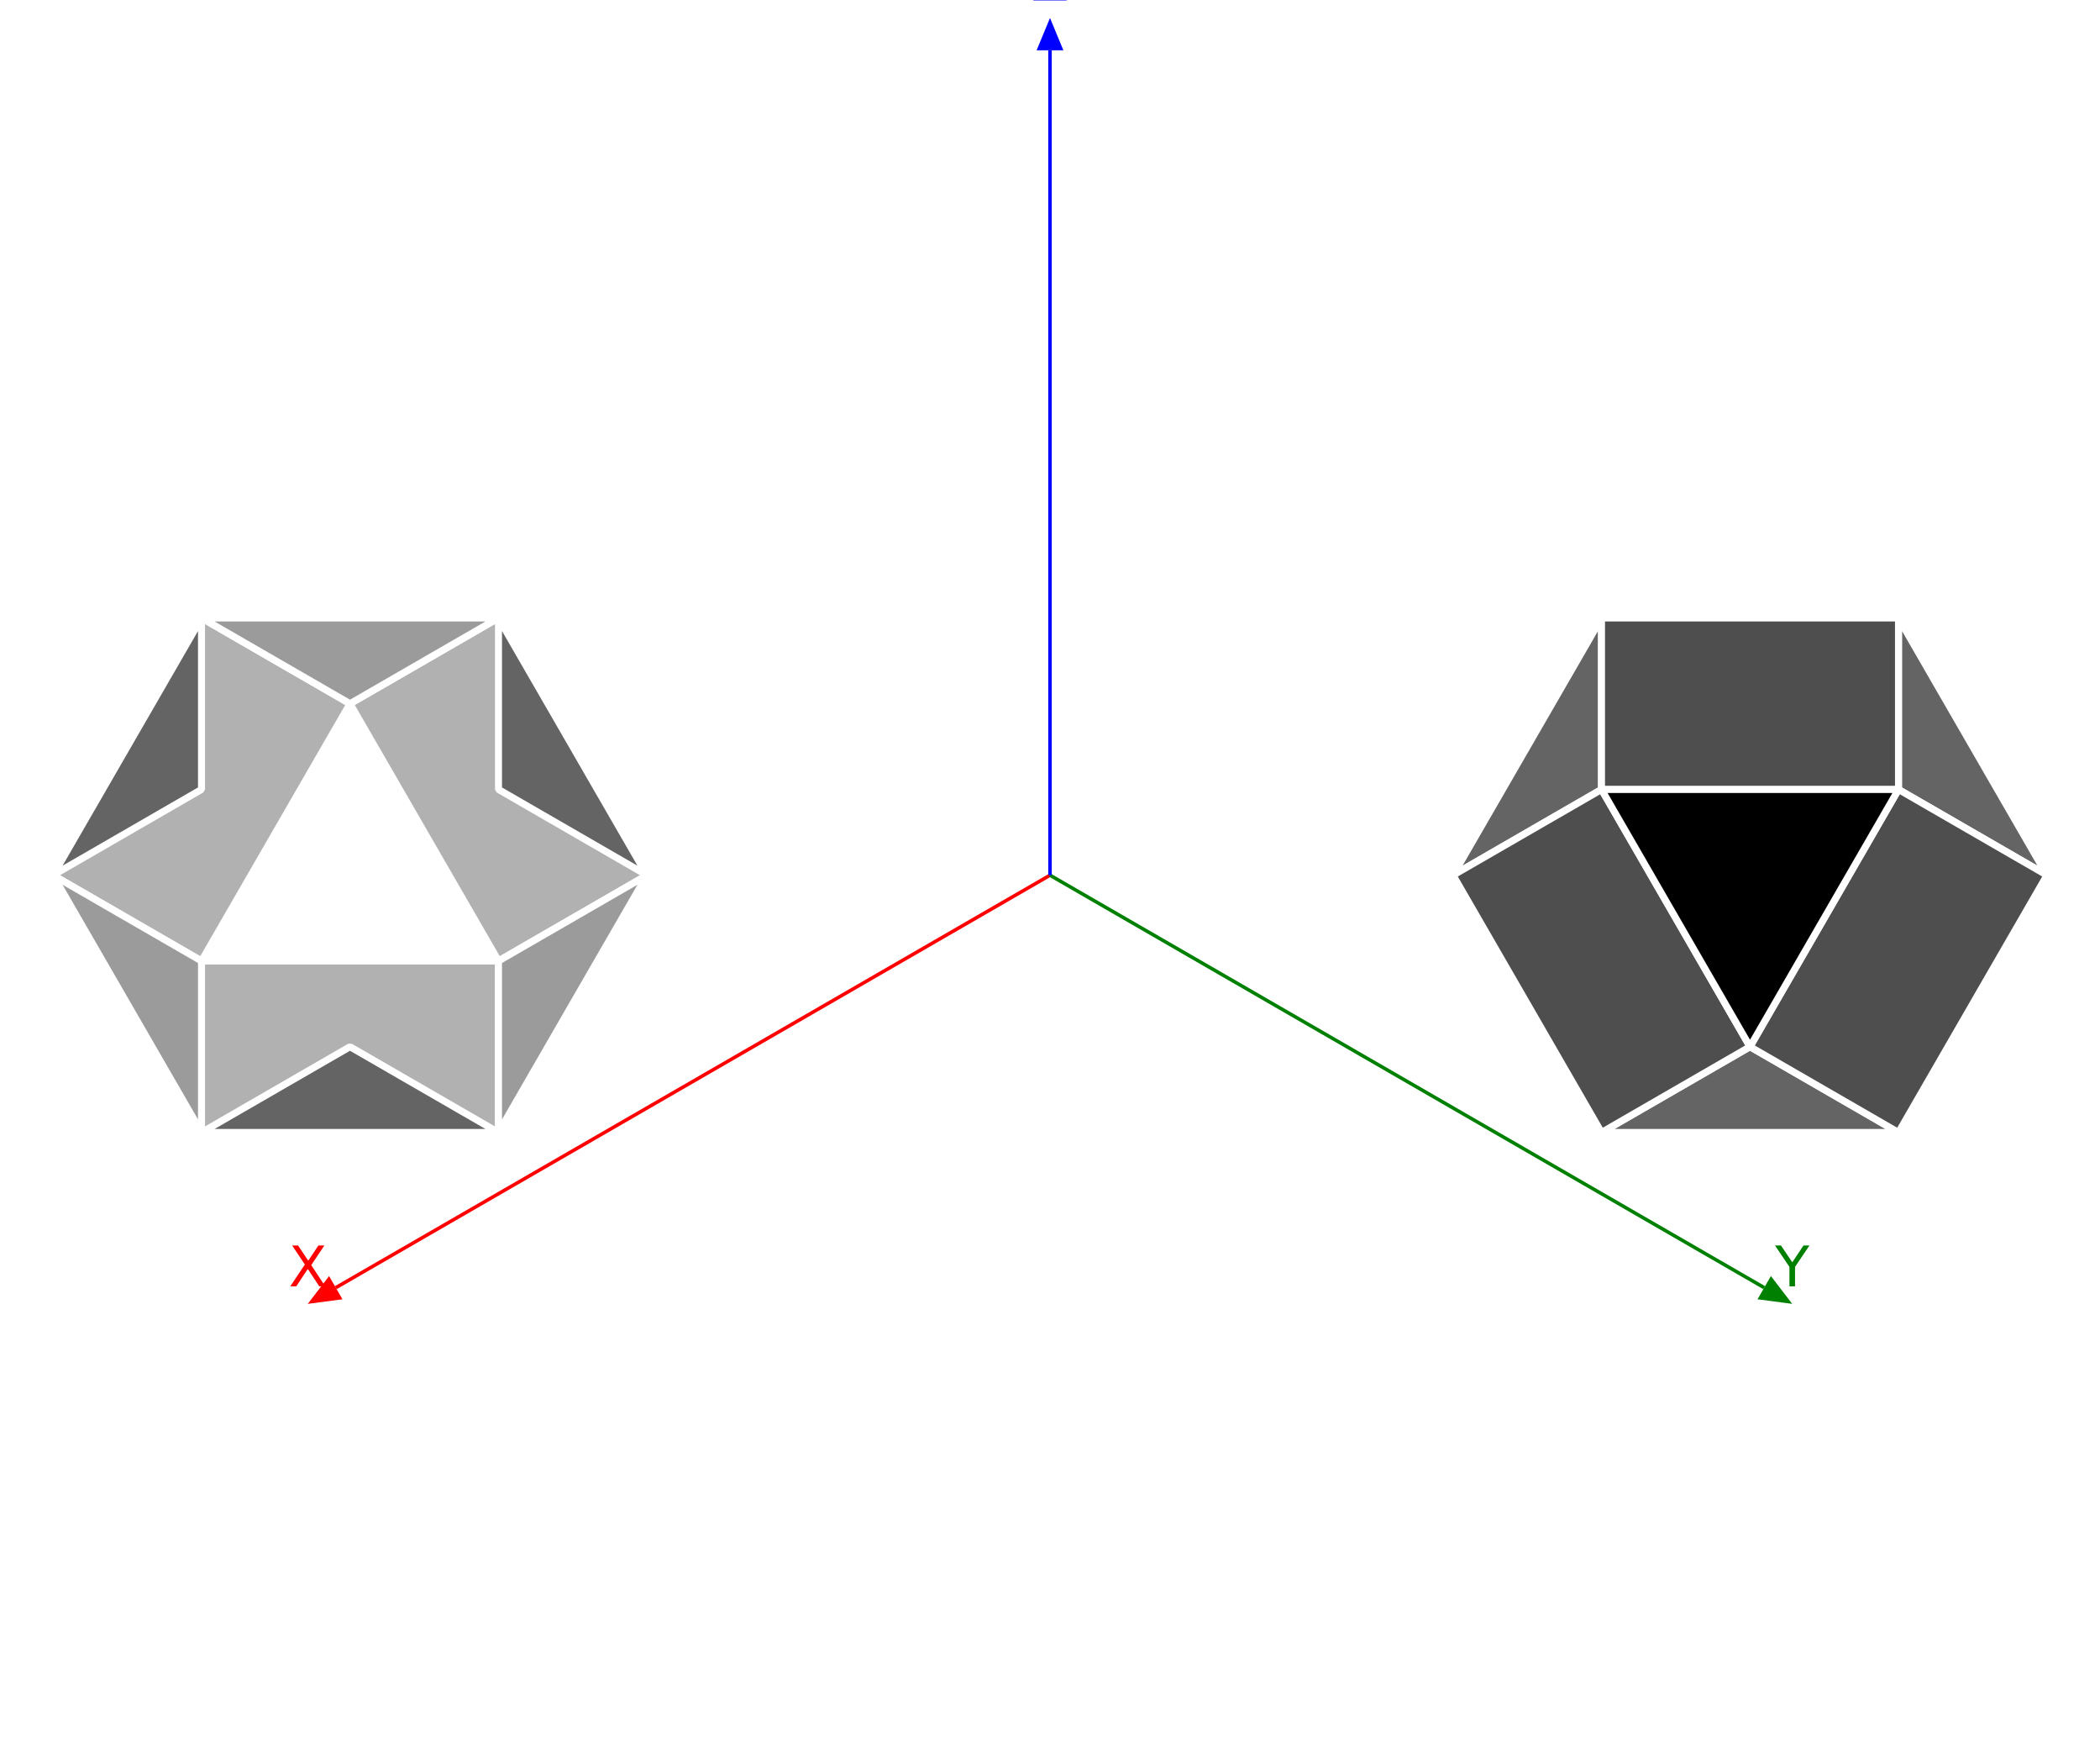
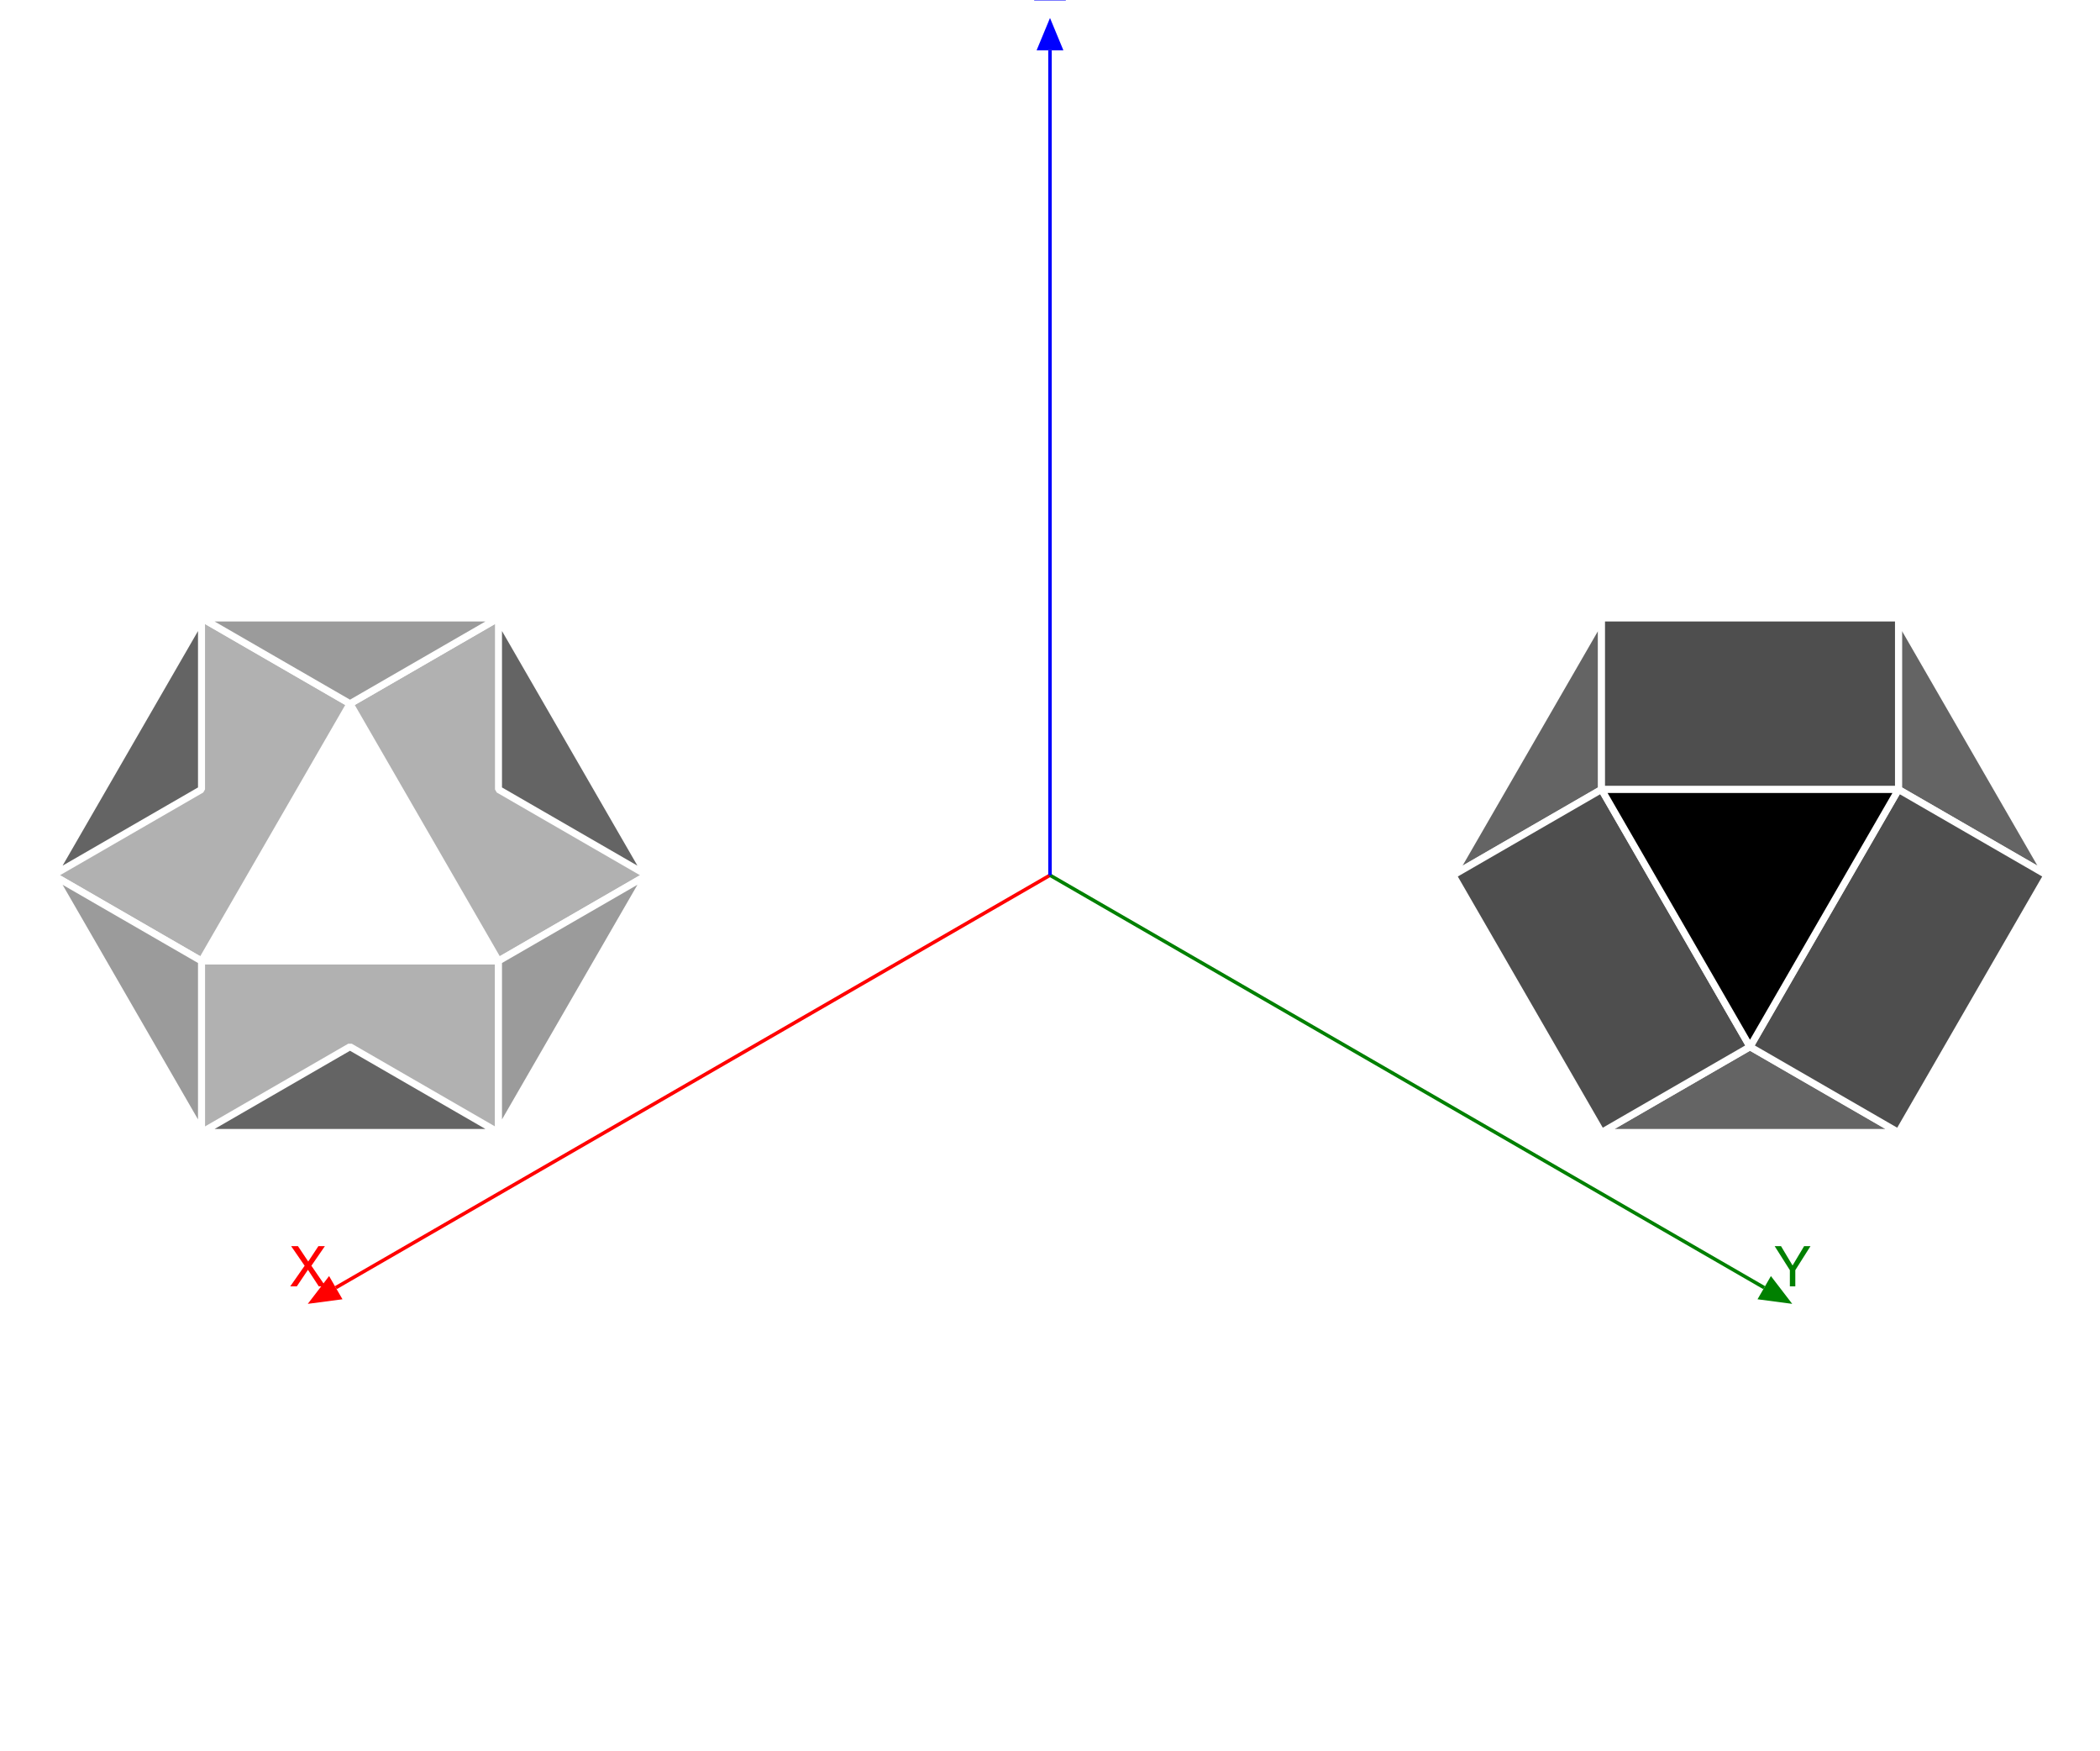
<svg xmlns="http://www.w3.org/2000/svg" xmlns:xlink="http://www.w3.org/1999/xlink" width="600pt" height="500pt" viewBox="0 0 600 500" version="1.1">
  <defs>
    <g>
      <symbol overflow="visible" id="glyph0-0">
-         <path style="stroke:none;" d="M 0.797 2.828 L 0.797 -11.281 L 8.797 -11.281 L 8.797 2.828 Z M 1.703 1.938 L 7.906 1.938 L 7.906 -10.391 L 1.703 -10.391 Z M 1.703 1.938 " />
+         <path style="stroke:none;" d="M 0.516 0 L 0.516 -11.477 L 9.625 -11.477 L 9.625 0 Z M 8.188 -1.438 L 8.188 -10.039 L 1.953 -10.039 L 1.953 -1.438 Z M 8.188 -1.438 " />
      </symbol>
      <symbol overflow="visible" id="glyph0-1">
-         <path style="stroke:none;" d="M 1.016 -11.672 L 2.703 -11.672 L 5.609 -7.328 L 8.516 -11.672 L 10.219 -11.672 L 6.469 -6.062 L 10.469 0 L 8.766 0 L 5.484 -4.969 L 2.188 0 L 0.484 0 L 4.641 -6.234 Z M 1.016 -11.672 " />
+         <path style="stroke:none;" d="M 2.203 0 L 0.328 0 L 4.438 -5.883 L 0.586 -11.477 L 2.531 -11.477 L 5.461 -7.086 L 8.367 -11.477 L 10.219 -11.477 L 6.367 -5.883 L 10.406 0 L 8.477 0 L 5.383 -4.719 Z M 2.203 0 " />
      </symbol>
      <symbol overflow="visible" id="glyph0-2">
-         <path style="stroke:none;" d="M -0.031 -11.672 L 1.672 -11.672 L 4.906 -6.875 L 8.109 -11.672 L 9.812 -11.672 L 5.688 -5.562 L 5.688 0 L 4.094 0 L 4.094 -5.562 Z M -0.031 -11.672 " />
+         <path style="stroke:none;" d="M 0.328 -11.477 L 2.141 -11.477 L 5.438 -5.961 L 8.734 -11.477 L 10.555 -11.477 L 6.219 -4.625 L 6.219 0 L 4.664 0 L 4.664 -4.625 Z M 0.328 -11.477 " />
      </symbol>
      <symbol overflow="visible" id="glyph0-3">
-         <path style="stroke:none;" d="M 0.906 -11.672 L 10.062 -11.672 L 10.062 -10.469 L 2.688 -1.328 L 10.25 -1.328 L 10.25 0 L 0.719 0 L 0.719 -1.203 L 8.094 -10.344 L 0.906 -10.344 Z M 0.906 -11.672 " />
+         <path style="stroke:none;" d="M 0.367 -1.289 L 7.406 -10.109 L 0.883 -10.109 L 0.883 -11.477 L 9.406 -11.477 L 9.406 -10.141 L 2.328 -1.367 L 9.406 -1.367 L 9.406 0 L 0.367 0 Z M 0.367 -1.289 " />
      </symbol>
    </g>
  </defs>
-   <g id="surface98">
+   <g id="surface104">
    <rect x="0" y="0" width="600" height="500" style="fill:rgb(100%,100%,100%);fill-opacity:1;stroke:none;" />
    <path style="fill:none;stroke-width:1;stroke-linecap:butt;stroke-linejoin:miter;stroke:rgb(100%,0%,0%);stroke-opacity:1;stroke-miterlimit:10;" d="M 300 250 L 95.941 367.812 " />
    <path style=" stroke:none;fill-rule:nonzero;fill:rgb(100%,0%,0%);fill-opacity:1;" d="M 97.852 371.129 L 87.938 372.434 L 94.027 364.5 " />
    <g style="fill:rgb(100%,0%,0%);fill-opacity:1;">
-       <use xlink:href="#glyph0-1" x="82.458" y="367.434" />
+       <use xlink:href="#glyph0-1" x="82.603" y="367.434" />
    </g>
    <path style="fill:none;stroke-width:1;stroke-linecap:butt;stroke-linejoin:miter;stroke:rgb(0%,50.196%,0%);stroke-opacity:1;stroke-miterlimit:10;" d="M 300 250 L 504.059 367.812 " />
    <path style=" stroke:none;fill-rule:nonzero;fill:rgb(0%,50.196%,0%);fill-opacity:1;" d="M 505.973 364.5 L 512.062 372.434 L 502.148 371.129 " />
    <g style="fill:rgb(0%,50.196%,0%);fill-opacity:1;">
-       <use xlink:href="#glyph0-2" x="507.175" y="367.434" />
+       <use xlink:href="#glyph0-2" x="506.725" y="367.434" />
    </g>
    <path style="fill:none;stroke-width:1;stroke-linecap:butt;stroke-linejoin:miter;stroke:rgb(0%,0%,100%);stroke-opacity:1;stroke-miterlimit:10;" d="M 300 250 L 300 14.371 " />
    <path style=" stroke:none;fill-rule:nonzero;fill:rgb(0%,0%,100%);fill-opacity:1;" d="M 296.172 14.371 L 300 5.133 L 303.828 14.371 " />
    <g style="fill:rgb(0%,0%,100%);fill-opacity:1;">
-       <use xlink:href="#glyph0-3" x="294.52" y="0.133" />
+       <use xlink:href="#glyph0-3" x="295.113" y="0.133" />
    </g>
    <path style=" stroke:none;fill-rule:nonzero;fill:rgb(100%,100%,100%);fill-opacity:1;" d="M 100 201.012 L 57.574 274.496 L 142.426 274.496 " />
    <path style="fill:none;stroke-width:2;stroke-linecap:butt;stroke-linejoin:bevel;stroke:rgb(100%,100%,100%);stroke-opacity:1;stroke-miterlimit:10;" d="M 100 201.012 L 57.574 274.496 L 142.426 274.496 Z M 100 201.012 " />
    <path style=" stroke:none;fill-rule:nonzero;fill:rgb(69.591%,69.591%,69.591%);fill-opacity:1;" d="M 57.574 274.496 L 57.574 323.484 L 142.426 323.484 L 142.426 274.496 " />
    <path style="fill:none;stroke-width:2;stroke-linecap:butt;stroke-linejoin:bevel;stroke:rgb(100%,100%,100%);stroke-opacity:1;stroke-miterlimit:10;" d="M 57.574 274.496 L 57.574 323.484 L 142.426 323.484 L 142.426 274.496 Z M 57.574 274.496 " />
    <path style=" stroke:none;fill-rule:nonzero;fill:rgb(69.591%,69.591%,69.591%);fill-opacity:1;" d="M 15.148 250 L 57.574 274.496 L 100 201.012 L 57.574 176.516 " />
    <path style="fill:none;stroke-width:2;stroke-linecap:butt;stroke-linejoin:bevel;stroke:rgb(100%,100%,100%);stroke-opacity:1;stroke-miterlimit:10;" d="M 15.148 250 L 57.574 274.496 L 100 201.012 L 57.574 176.516 Z M 15.148 250 " />
    <path style=" stroke:none;fill-rule:nonzero;fill:rgb(69.591%,69.591%,69.591%);fill-opacity:1;" d="M 100 201.012 L 142.426 274.496 L 163.641 262.246 L 184.852 250 L 142.426 176.516 " />
    <path style="fill:none;stroke-width:2;stroke-linecap:butt;stroke-linejoin:bevel;stroke:rgb(100%,100%,100%);stroke-opacity:1;stroke-miterlimit:10;" d="M 100 201.012 L 142.426 274.496 L 163.641 262.246 L 184.852 250 L 142.426 176.516 Z M 100 201.012 " />
    <path style=" stroke:none;fill-rule:nonzero;fill:rgb(60.817%,60.817%,60.817%);fill-opacity:1;" d="M 142.426 176.516 L 57.574 176.516 L 100 201.012 " />
    <path style="fill:none;stroke-width:2;stroke-linecap:butt;stroke-linejoin:bevel;stroke:rgb(100%,100%,100%);stroke-opacity:1;stroke-miterlimit:10;" d="M 142.426 176.516 L 57.574 176.516 L 100 201.012 Z M 142.426 176.516 " />
    <path style=" stroke:none;fill-rule:nonzero;fill:rgb(60.817%,60.817%,60.817%);fill-opacity:1;" d="M 57.574 323.484 L 57.574 274.496 L 15.148 250 " />
    <path style="fill:none;stroke-width:2;stroke-linecap:butt;stroke-linejoin:bevel;stroke:rgb(100%,100%,100%);stroke-opacity:1;stroke-miterlimit:10;" d="M 57.574 323.484 L 57.574 274.496 L 15.148 250 Z M 57.574 323.484 " />
    <path style=" stroke:none;fill-rule:nonzero;fill:rgb(60.817%,60.817%,60.817%);fill-opacity:1;" d="M 142.426 274.496 L 142.426 323.484 L 184.852 250 " />
    <path style="fill:none;stroke-width:2;stroke-linecap:butt;stroke-linejoin:bevel;stroke:rgb(100%,100%,100%);stroke-opacity:1;stroke-miterlimit:10;" d="M 142.426 274.496 L 142.426 323.484 L 184.852 250 Z M 142.426 274.496 " />
    <path style=" stroke:none;fill-rule:nonzero;fill:rgb(39.183%,39.183%,39.183%);fill-opacity:1;" d="M 57.574 225.504 L 15.148 250 L 57.574 176.516 " />
    <path style="fill:none;stroke-width:2;stroke-linecap:butt;stroke-linejoin:bevel;stroke:rgb(100%,100%,100%);stroke-opacity:1;stroke-miterlimit:10;" d="M 57.574 225.504 L 15.148 250 L 57.574 176.516 Z M 57.574 225.504 " />
    <path style=" stroke:none;fill-rule:nonzero;fill:rgb(39.183%,39.183%,39.183%);fill-opacity:1;" d="M 57.574 323.484 L 100 298.988 L 142.426 323.484 " />
    <path style="fill:none;stroke-width:2;stroke-linecap:butt;stroke-linejoin:bevel;stroke:rgb(100%,100%,100%);stroke-opacity:1;stroke-miterlimit:10;" d="M 57.574 323.484 L 100 298.988 L 142.426 323.484 Z M 57.574 323.484 " />
    <path style=" stroke:none;fill-rule:nonzero;fill:rgb(39.183%,39.183%,39.183%);fill-opacity:1;" d="M 142.426 176.516 L 184.852 250 L 142.426 225.504 " />
    <path style="fill:none;stroke-width:2;stroke-linecap:butt;stroke-linejoin:bevel;stroke:rgb(100%,100%,100%);stroke-opacity:1;stroke-miterlimit:10;" d="M 142.426 176.516 L 184.852 250 L 142.426 225.504 Z M 142.426 176.516 " />
    <path style=" stroke:none;fill-rule:nonzero;fill:rgb(100%,100%,100%);fill-opacity:1;" d="M 500 201.012 L 457.574 274.496 L 542.426 274.496 " />
    <path style="fill:none;stroke-width:2;stroke-linecap:butt;stroke-linejoin:bevel;stroke:rgb(100%,100%,100%);stroke-opacity:1;stroke-miterlimit:10;" d="M 500 201.012 L 457.574 274.496 L 542.426 274.496 Z M 500 201.012 " />
    <path style=" stroke:none;fill-rule:nonzero;fill:rgb(69.591%,69.591%,69.591%);fill-opacity:1;" d="M 415.148 250 L 457.574 274.496 L 500 201.012 L 457.574 176.516 " />
    <path style="fill:none;stroke-width:2;stroke-linecap:butt;stroke-linejoin:bevel;stroke:rgb(100%,100%,100%);stroke-opacity:1;stroke-miterlimit:10;" d="M 415.148 250 L 457.574 274.496 L 500 201.012 L 457.574 176.516 Z M 415.148 250 " />
    <path style=" stroke:none;fill-rule:nonzero;fill:rgb(69.591%,69.591%,69.591%);fill-opacity:1;" d="M 457.574 274.496 L 457.574 323.484 L 542.426 323.484 L 542.426 274.496 " />
    <path style="fill:none;stroke-width:2;stroke-linecap:butt;stroke-linejoin:bevel;stroke:rgb(100%,100%,100%);stroke-opacity:1;stroke-miterlimit:10;" d="M 457.574 274.496 L 457.574 323.484 L 542.426 323.484 L 542.426 274.496 Z M 457.574 274.496 " />
    <path style=" stroke:none;fill-rule:nonzero;fill:rgb(69.591%,69.591%,69.591%);fill-opacity:1;" d="M 500 201.012 L 542.426 274.496 L 563.641 262.246 L 584.852 250 L 542.426 176.516 " />
    <path style="fill:none;stroke-width:2;stroke-linecap:butt;stroke-linejoin:bevel;stroke:rgb(100%,100%,100%);stroke-opacity:1;stroke-miterlimit:10;" d="M 500 201.012 L 542.426 274.496 L 563.641 262.246 L 584.852 250 L 542.426 176.516 Z M 500 201.012 " />
    <path style=" stroke:none;fill-rule:nonzero;fill:rgb(60.817%,60.817%,60.817%);fill-opacity:1;" d="M 542.426 176.516 L 457.574 176.516 L 500 201.012 " />
    <path style="fill:none;stroke-width:2;stroke-linecap:butt;stroke-linejoin:bevel;stroke:rgb(100%,100%,100%);stroke-opacity:1;stroke-miterlimit:10;" d="M 542.426 176.516 L 457.574 176.516 L 500 201.012 Z M 542.426 176.516 " />
    <path style=" stroke:none;fill-rule:nonzero;fill:rgb(60.817%,60.817%,60.817%);fill-opacity:1;" d="M 542.426 274.496 L 542.426 323.484 L 584.852 250 " />
    <path style="fill:none;stroke-width:2;stroke-linecap:butt;stroke-linejoin:bevel;stroke:rgb(100%,100%,100%);stroke-opacity:1;stroke-miterlimit:10;" d="M 542.426 274.496 L 542.426 323.484 L 584.852 250 Z M 542.426 274.496 " />
    <path style=" stroke:none;fill-rule:nonzero;fill:rgb(60.817%,60.817%,60.817%);fill-opacity:1;" d="M 457.574 323.484 L 457.574 274.496 L 415.148 250 " />
    <path style="fill:none;stroke-width:2;stroke-linecap:butt;stroke-linejoin:bevel;stroke:rgb(100%,100%,100%);stroke-opacity:1;stroke-miterlimit:10;" d="M 457.574 323.484 L 457.574 274.496 L 415.148 250 Z M 457.574 323.484 " />
    <path style=" stroke:none;fill-rule:nonzero;fill:rgb(39.183%,39.183%,39.183%);fill-opacity:1;" d="M 457.574 225.504 L 415.148 250 L 457.574 176.516 " />
    <path style="fill:none;stroke-width:2;stroke-linecap:butt;stroke-linejoin:bevel;stroke:rgb(100%,100%,100%);stroke-opacity:1;stroke-miterlimit:10;" d="M 457.574 225.504 L 415.148 250 L 457.574 176.516 Z M 457.574 225.504 " />
    <path style=" stroke:none;fill-rule:nonzero;fill:rgb(39.183%,39.183%,39.183%);fill-opacity:1;" d="M 542.426 176.516 L 584.852 250 L 542.426 225.504 " />
    <path style="fill:none;stroke-width:2;stroke-linecap:butt;stroke-linejoin:bevel;stroke:rgb(100%,100%,100%);stroke-opacity:1;stroke-miterlimit:10;" d="M 542.426 176.516 L 584.852 250 L 542.426 225.504 Z M 542.426 176.516 " />
    <path style=" stroke:none;fill-rule:nonzero;fill:rgb(39.183%,39.183%,39.183%);fill-opacity:1;" d="M 457.574 323.484 L 500 298.988 L 542.426 323.484 " />
    <path style="fill:none;stroke-width:2;stroke-linecap:butt;stroke-linejoin:bevel;stroke:rgb(100%,100%,100%);stroke-opacity:1;stroke-miterlimit:10;" d="M 457.574 323.484 L 500 298.988 L 542.426 323.484 Z M 457.574 323.484 " />
    <path style=" stroke:none;fill-rule:nonzero;fill:rgb(30.409%,30.409%,30.409%);fill-opacity:1;" d="M 457.574 176.516 L 542.426 176.516 L 542.426 225.504 L 457.574 225.504 " />
    <path style="fill:none;stroke-width:2;stroke-linecap:butt;stroke-linejoin:bevel;stroke:rgb(100%,100%,100%);stroke-opacity:1;stroke-miterlimit:10;" d="M 457.574 176.516 L 542.426 176.516 L 542.426 225.504 L 457.574 225.504 Z M 457.574 176.516 " />
    <path style=" stroke:none;fill-rule:nonzero;fill:rgb(30.409%,30.409%,30.409%);fill-opacity:1;" d="M 457.574 323.484 L 415.148 250 L 457.574 225.504 L 500 298.988 " />
    <path style="fill:none;stroke-width:2;stroke-linecap:butt;stroke-linejoin:bevel;stroke:rgb(100%,100%,100%);stroke-opacity:1;stroke-miterlimit:10;" d="M 457.574 323.484 L 415.148 250 L 457.574 225.504 L 500 298.988 Z M 457.574 323.484 " />
    <path style=" stroke:none;fill-rule:nonzero;fill:rgb(30.409%,30.409%,30.409%);fill-opacity:1;" d="M 542.426 323.484 L 500 298.988 L 542.426 225.504 L 584.852 250 " />
    <path style="fill:none;stroke-width:2;stroke-linecap:butt;stroke-linejoin:bevel;stroke:rgb(100%,100%,100%);stroke-opacity:1;stroke-miterlimit:10;" d="M 542.426 323.484 L 500 298.988 L 542.426 225.504 L 584.852 250 Z M 542.426 323.484 " />
    <path style=" stroke:none;fill-rule:nonzero;fill:rgb(0%,0%,0%);fill-opacity:1;" d="M 500 298.988 L 457.574 225.504 L 542.426 225.504 " />
    <path style="fill:none;stroke-width:2;stroke-linecap:butt;stroke-linejoin:bevel;stroke:rgb(100%,100%,100%);stroke-opacity:1;stroke-miterlimit:10;" d="M 500 298.988 L 457.574 225.504 L 542.426 225.504 Z M 500 298.988 " />
  </g>
</svg>
